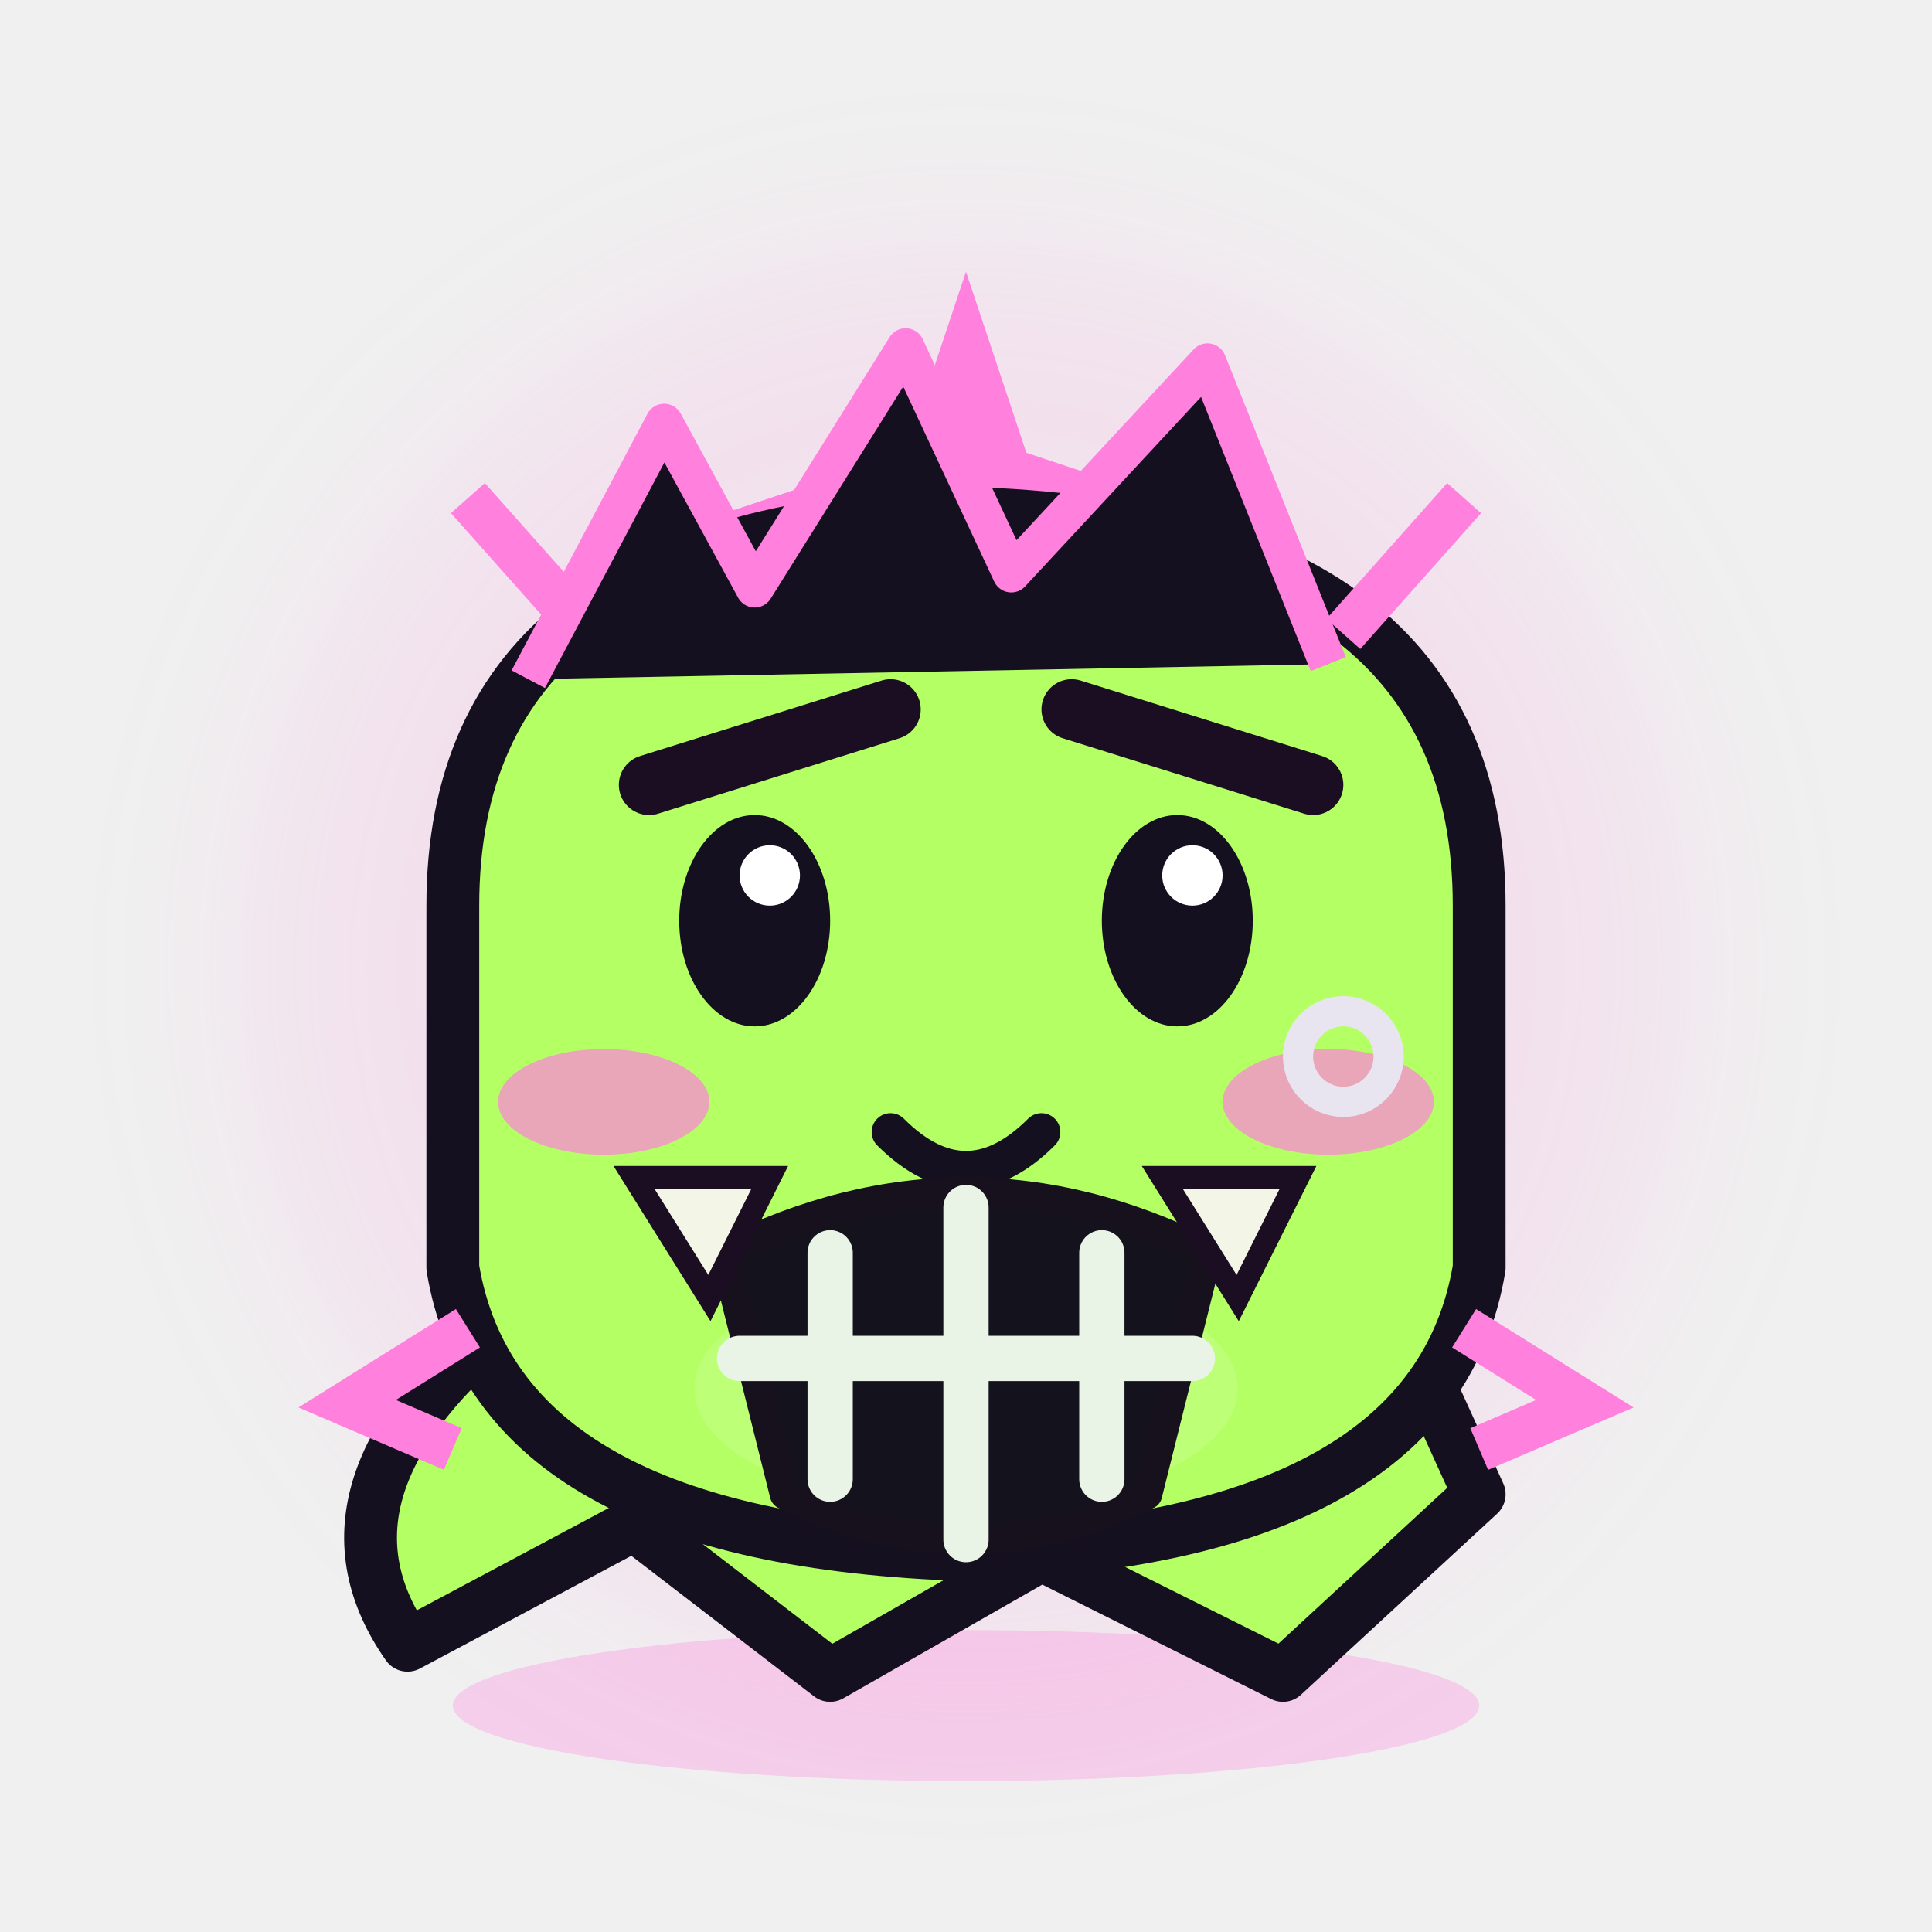
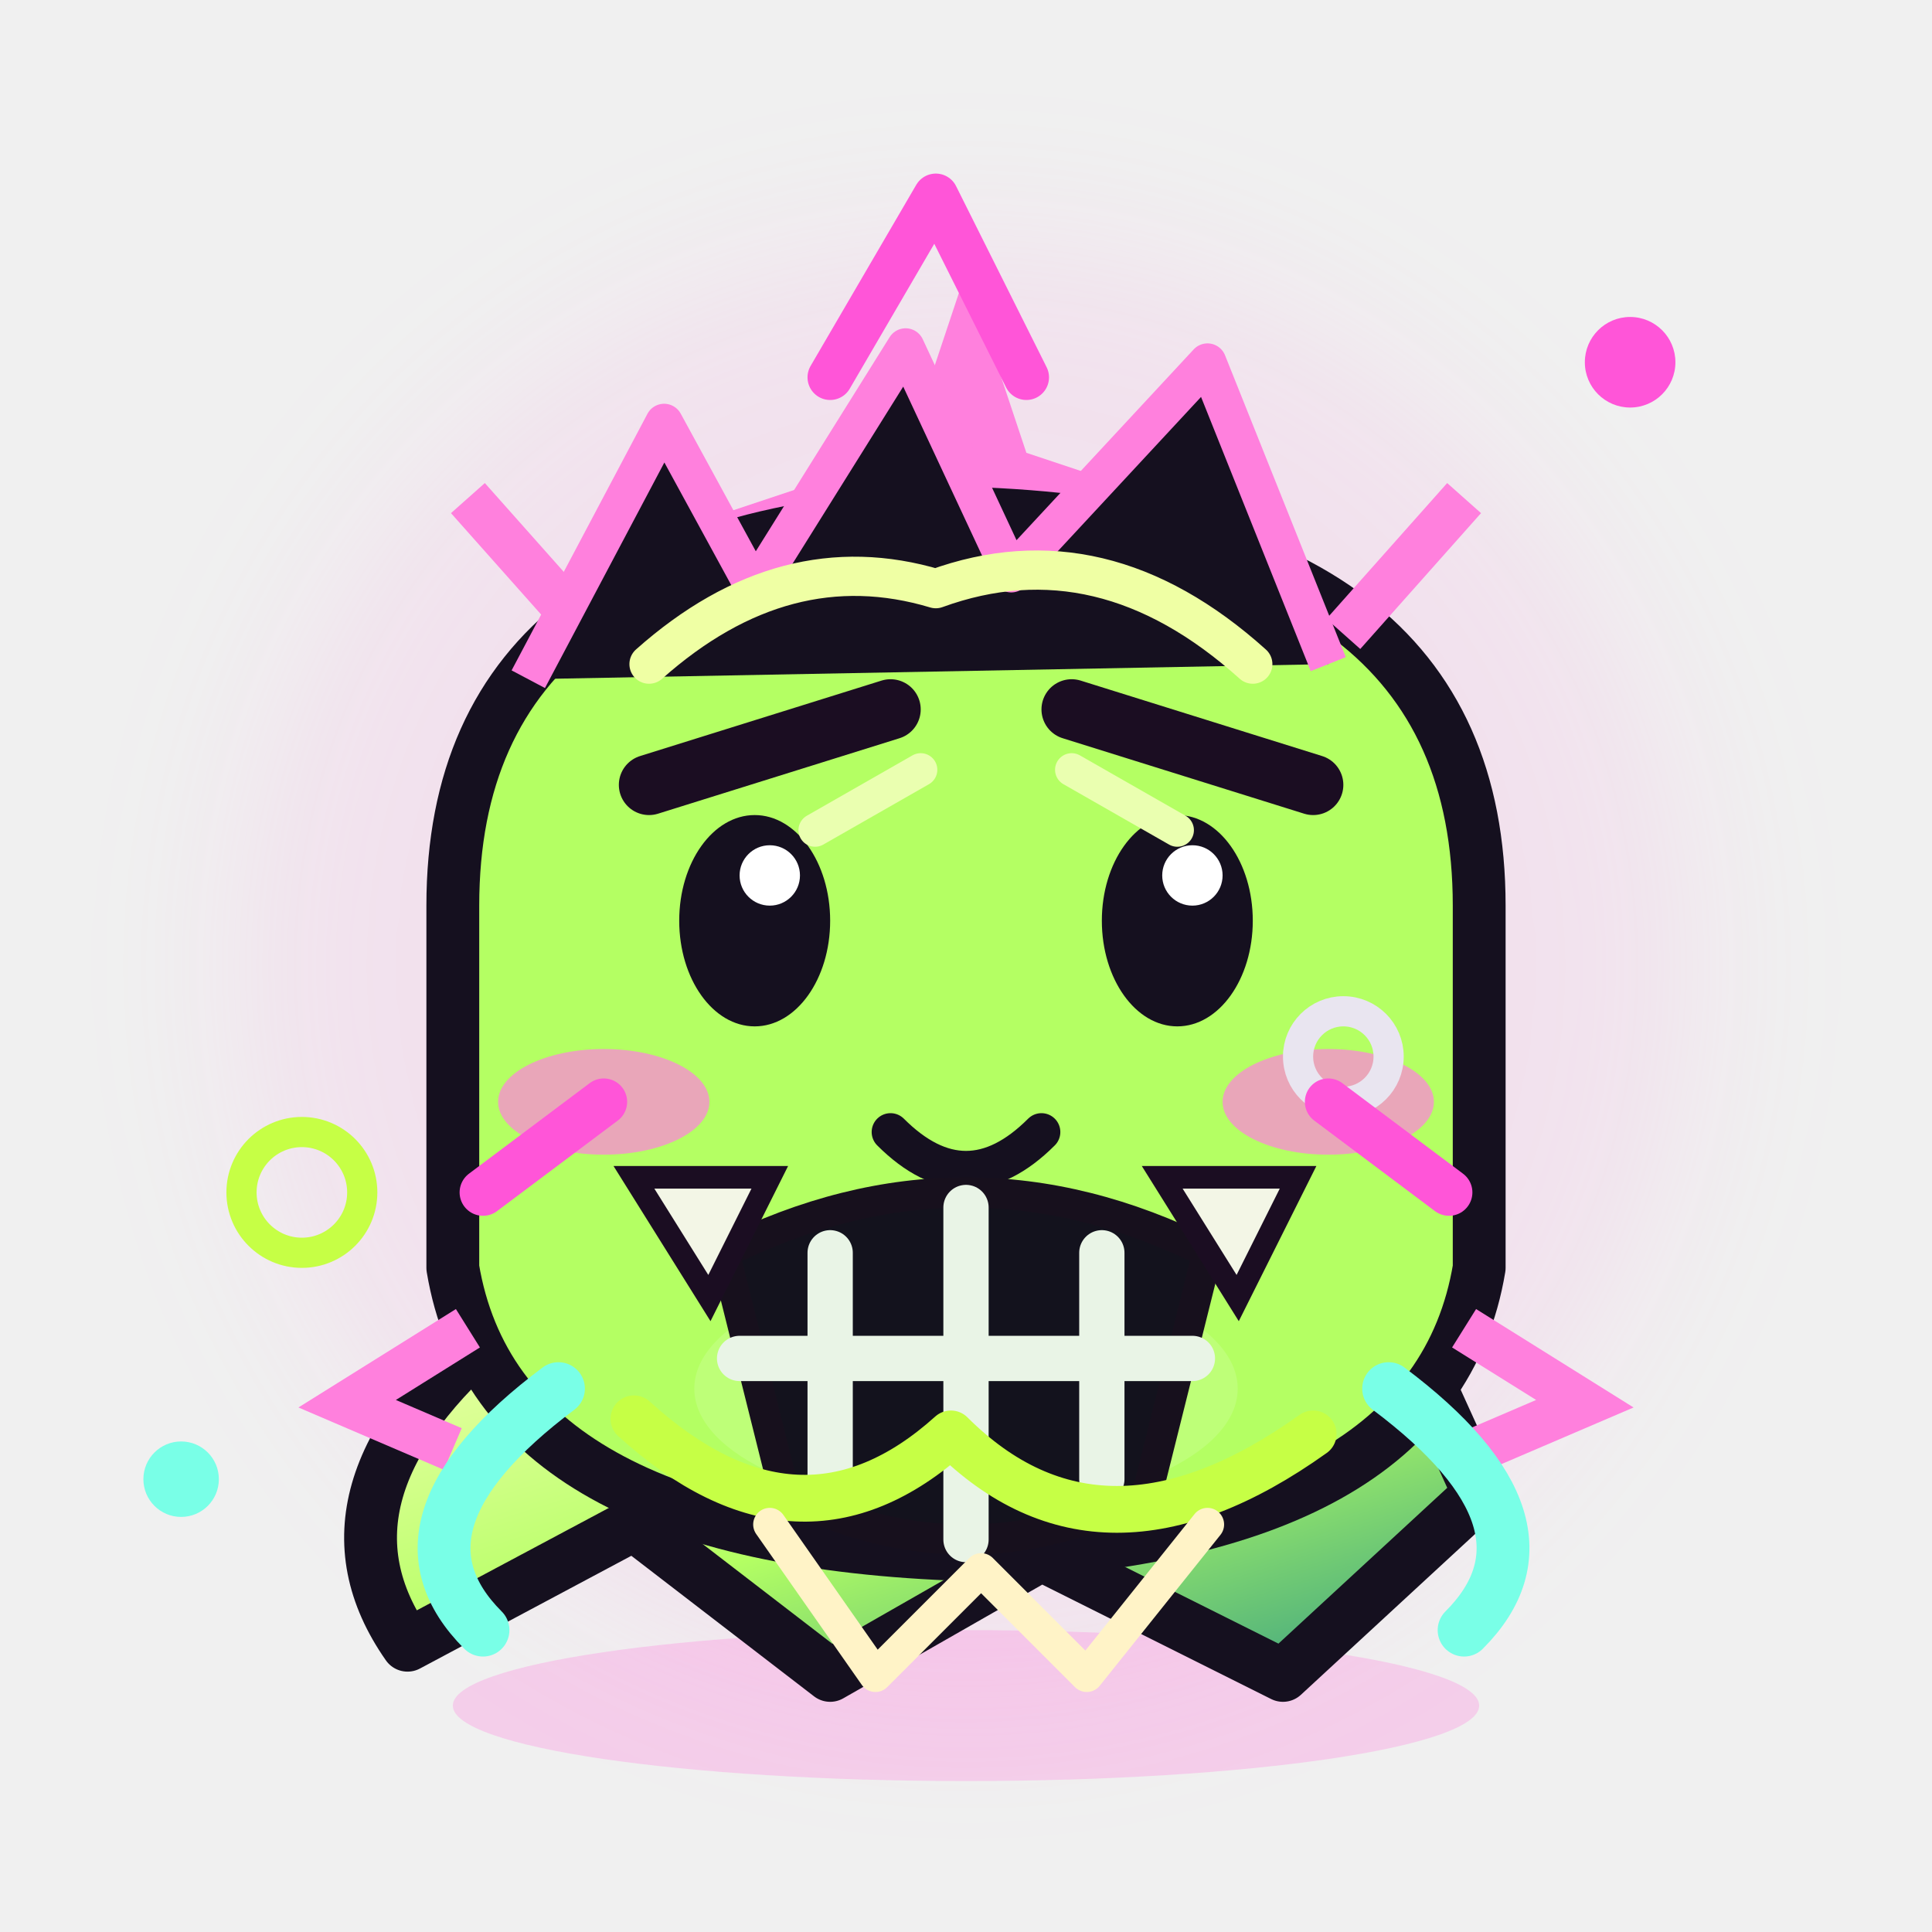
- <svg xmlns="http://www.w3.org/2000/svg" viewBox="0 0 128 128" role="img" aria-label="SLUDGEBYTE dark neon skeleton mascot">
+ <svg xmlns="http://www.w3.org/2000/svg" viewBox="0 0 128 128" role="img" aria-labelledby="title desc">
  <defs>
    <filter id="halo" x="-50%" y="-50%" width="200%" height="200%">
      <feGaussianBlur stdDeviation="5" />
    </filter>
+     <linearGradient id="modern" x1="0" y1="0" x2="1" y2="1">
+       <stop stop-color="#eeffac" />
+       <stop offset=".5" stop-color="#b4ff63" />
+       <stop offset="1" stop-color="#359c83" />
+     </linearGradient>
  </defs>
  <ellipse cx="64" cy="113" rx="34" ry="5" fill="#ff80dd" opacity=".3" />
  <circle cx="64" cy="64" r="48" fill="#ff80dd" opacity=".13" filter="url(#halo)" />
-   <path d="M33 88Q20 99 27 109L42 101 55 111 69 103 85 111 98 99 93 88" fill="#b4ff63" stroke="#15101f" stroke-width="3.5" stroke-linejoin="round" />
+   <path d="M33 88Q20 99 27 109L42 101 55 111 69 103 85 111 98 99 93 88" fill="url(#modern)" stroke="#15101f" stroke-width="3.5" stroke-linejoin="round" />
  <path d="M64 18 68 30 80 34 68 38 64 50 60 38 48 34 60 30Z" fill="#ff80dd" />
  <path d="M30 60 Q30 35 64 34 Q98 35 98 60 L98 84 Q95 102 64 103 Q33 102 30 84Z" fill="#b4ff63" stroke="#15101f" stroke-width="3.5" stroke-linejoin="round" />
  <ellipse cx="64" cy="92" rx="18" ry="8" fill="#fff" opacity=".14" />
  <ellipse cx="50" cy="61" rx="5" ry="7" fill="#15101f" />
  <ellipse cx="78" cy="61" rx="5" ry="7" fill="#15101f" />
  <circle cx="51" cy="58" r="2" fill="#fff" />
  <circle cx="79" cy="58" r="2" fill="#fff" />
  <path d="M59 75 Q64 80 69 75" fill="none" stroke="#15101f" stroke-width="2.5" stroke-linecap="round" />
  <ellipse cx="40" cy="73" rx="7" ry="3.5" fill="#ff80dd" opacity=".7" />
  <ellipse cx="88" cy="73" rx="7" ry="3.5" fill="#ff80dd" opacity=".7" />
  <path d="M54 89Q64 96 74 89" stroke="#ff80dd" stroke-width="3" fill="none" stroke-linecap="round" />
  <g aria-hidden="true" stroke="#17101d" stroke-linejoin="round">
    <path d="M48 83 Q64 75 80 83 L76 99 Q64 105 52 99Z" fill="#13121d" stroke-width="2" />
    <path d="M55 83v15M64 80v22M73 83v15M49 90h30" stroke="#e9f4e6" stroke-width="3" stroke-linecap="round" />
    <path d="M39 42l-8-9m58 9 8-9" stroke="#ff80dd" stroke-width="3" />
  </g>
  <g aria-hidden="true">
    <path d="M35 45 44 28 50 39 60 23 67 38 80 24 88 44" fill="#15101f" stroke="#ff80dd" stroke-width="2.5" stroke-linejoin="round" />
    <path d="M43 52l16-5M71 47l16 5" stroke="#1b0d22" stroke-width="4" stroke-linecap="round" />
    <path d="M42 78h9l-4 8zM77 78h9l-4 8z" fill="#f3f6e6" stroke="#1b0d22" stroke-width="1.5" />
    <path d="M31 88l-8 5 7 3M97 88l8 5-7 3" fill="none" stroke="#ff80dd" stroke-width="3" />
    <circle cx="89" cy="70" r="3" fill="none" stroke="#e9e5f0" stroke-width="2" />
  </g>
+   <g id="remaster-details" stroke-linejoin="round" stroke-linecap="round">
+     <path d="M37 92q-12 9-5 16m60-16q12 9 5 16" stroke="#79ffe7" stroke-width="3.5" fill="none" />
+     <path d="M43 44q9-8 19-5 11-4 21 5" fill="none" stroke="#efffa4" stroke-width="2.6" />
+     <path d="m40 73-8 6m56-6 8 6" stroke="#ff55d8" stroke-width="3.1" />
+     <path d="M42 94q11 10 21 1 10 10 24 0" fill="none" stroke="#c6ff45" stroke-width="3.1" />
+     <path d="m51 101 7 10 7-7 7 7 8-10" stroke="#fff3c7" stroke-width="2.2" fill="none" />
+     <path d="M54 55l7-4m10 0 7 4" stroke="#eaffb0" stroke-width="2.2" />
+     <circle cx="20" cy="79" r="4" fill="none" stroke="#c6ff45" stroke-width="2" />
+     <circle cx="108" cy="24" r="3" fill="#ff55d8" />
+     <circle cx="12" cy="98" r="2.5" fill="#79ffe7" />
+     <path d="m55 25 7-12 6 12" stroke="#ff55d8" stroke-width="3" fill="none" />
+   </g>
</svg>
